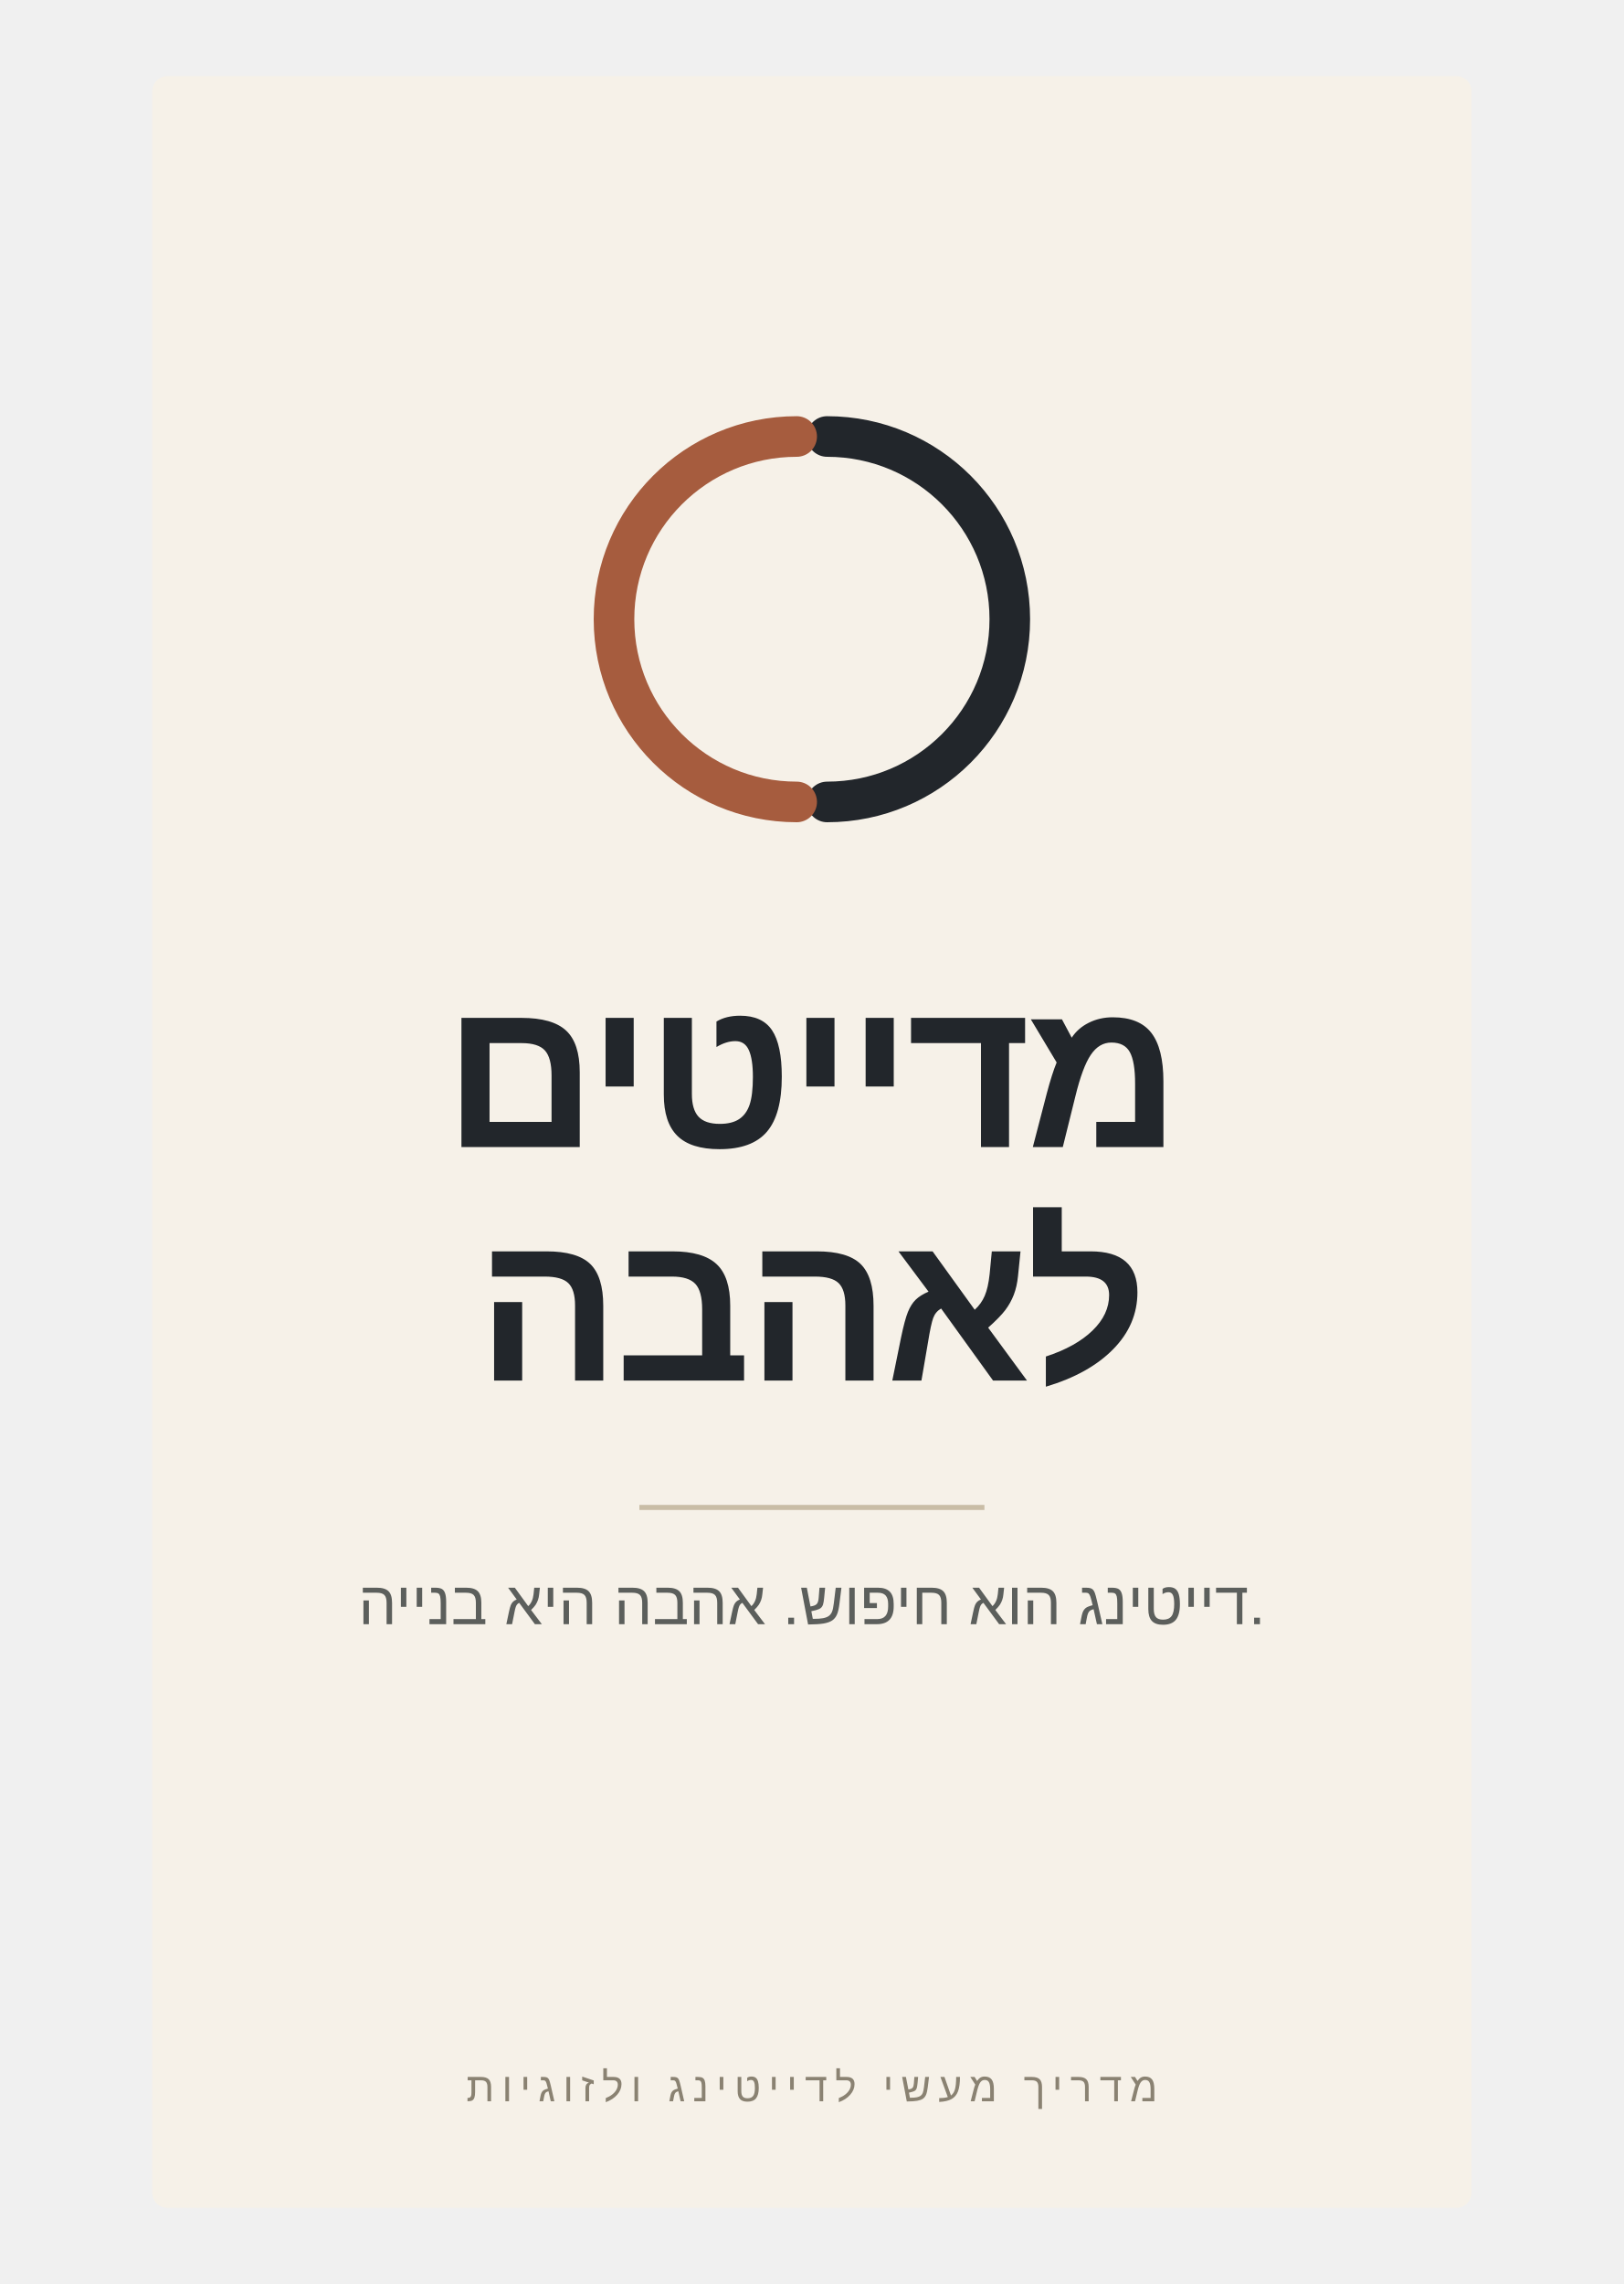
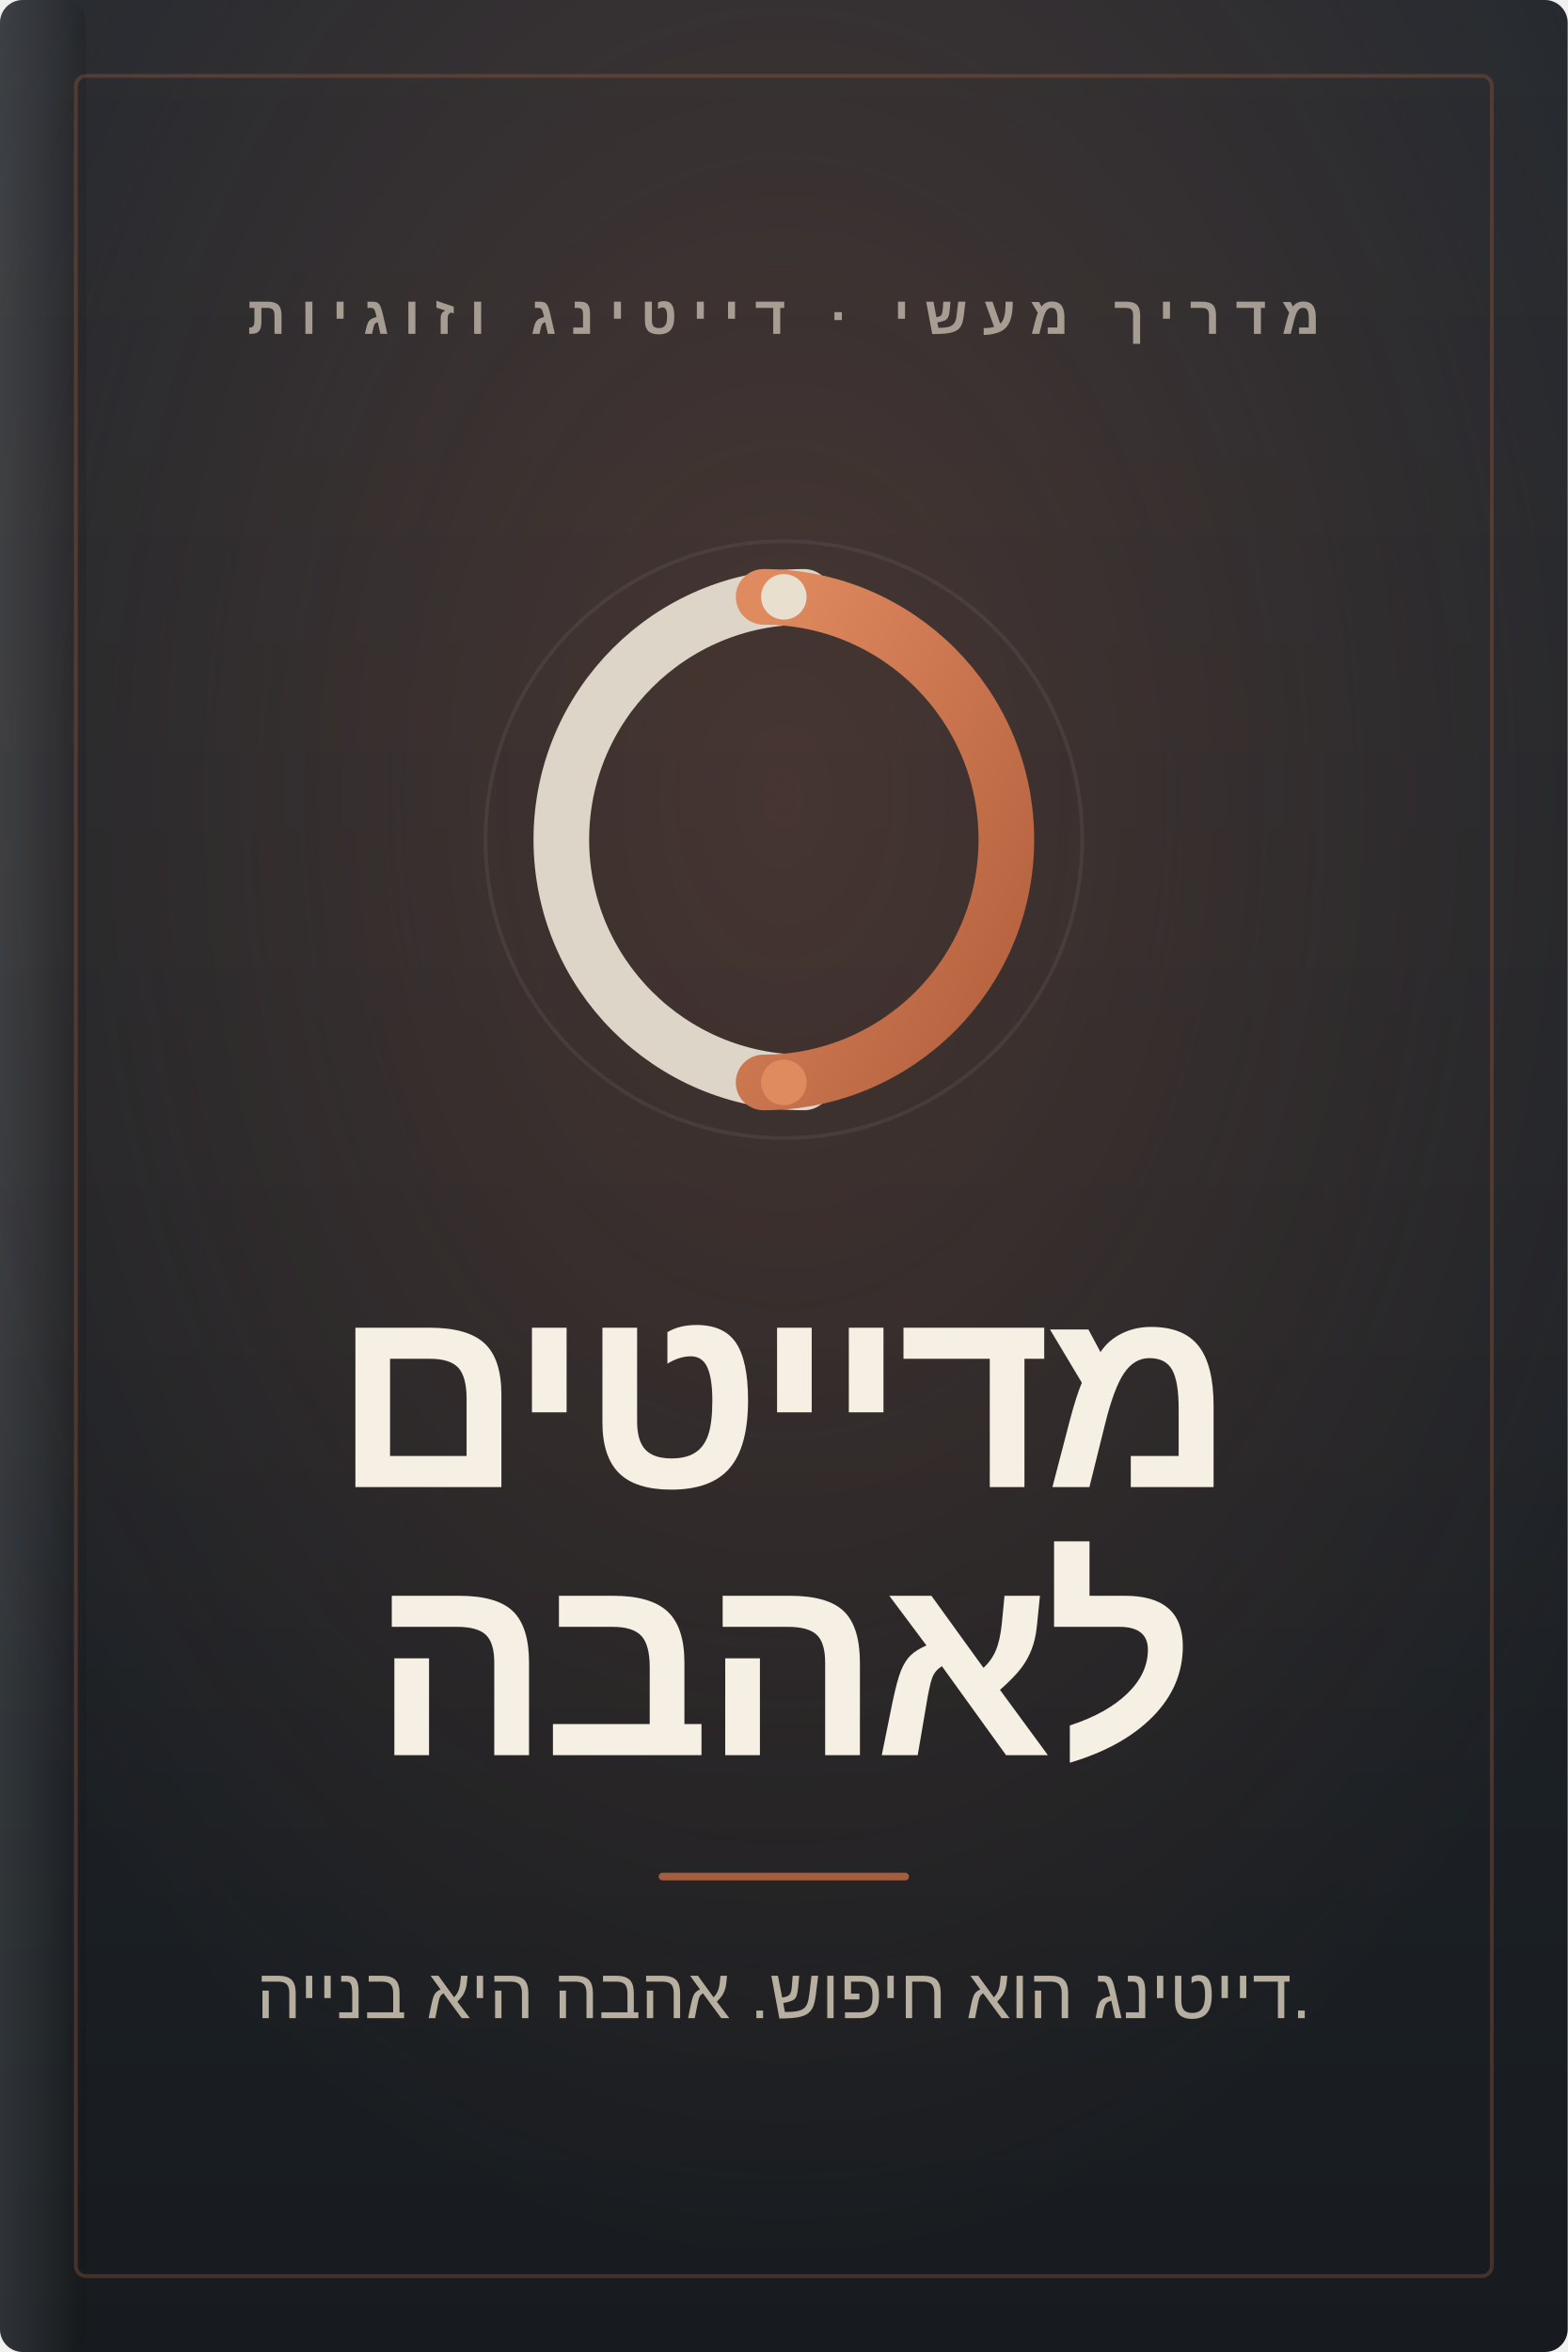
- <svg xmlns="http://www.w3.org/2000/svg" width="640" height="900" viewBox="0 0 640 900" role="img" aria-label="עטיפת הספר מדייטים לאהבה">
-   <rect x="60" y="30" width="520" height="840" rx="6" fill="#f6f1e8" />
-   <g fill="none" stroke-width="16" stroke-linecap="round" transform="translate(-20,0)">
-     <path d="M 346 172 A 72 72 0 0 1 346 316" stroke="#22262b" />
-     <path d="M 334 172 A 72 72 0 0 0 334 316" stroke="#a65c3e" />
+ <svg xmlns="http://www.w3.org/2000/svg" width="620" height="930" viewBox="0 0 620 930" role="img" aria-label="עטיפת הספר מדייטים לאהבה">
+   <defs>
+     <linearGradient id="ground" x1="0" y1="0" x2="0" y2="1">
+       <stop offset="0" stop-color="#252a30" />
+       <stop offset="0.55" stop-color="#1f2429" />
+       <stop offset="1" stop-color="#171b1f" />
+     </linearGradient>
+     <radialGradient id="glow" cx="0.5" cy="0.34" r="0.62">
+       <stop offset="0" stop-color="#a65c3e" stop-opacity="0.28" />
+       <stop offset="1" stop-color="#a65c3e" stop-opacity="0" />
+     </radialGradient>
+     <linearGradient id="arcWarm" x1="0" y1="0" x2="1" y2="1">
+       <stop offset="0" stop-color="#e08a5f" />
+       <stop offset="1" stop-color="#b25f3d" />
+     </linearGradient>
+     <linearGradient id="spine" x1="0" y1="0" x2="1" y2="0">
+       <stop offset="0" stop-color="#ffffff" stop-opacity="0.10" />
+       <stop offset="1" stop-color="#000000" stop-opacity="0.12" />
+     </linearGradient>
+   </defs>
+   <rect x="0" y="0" width="620" height="930" rx="9" fill="url(#ground)" />
+   <rect x="0" y="0" width="620" height="930" rx="9" fill="url(#glow)" />
+   <rect x="0" y="0" width="34" height="930" rx="9" fill="url(#spine)" />
+   <rect x="30" y="30" width="560" height="870" rx="4" fill="none" stroke="#a65c3e" stroke-opacity="0.34" stroke-width="1.5" />
+   <text x="310" y="132" text-anchor="middle" fill="#e9dfce" fill-opacity="0.62" font-family="Heebo, 'Segoe UI', Arial, sans-serif" font-size="21" font-weight="600" letter-spacing="6">מדריך מעשי · דייטינג וזוגיות</text>
+   <g transform="translate(310,332)">
+     <circle r="118" fill="none" stroke="#ffffff" stroke-opacity="0.06" stroke-width="1.5" />
+     <g fill="none" stroke-width="22" stroke-linecap="round">
+       <path d="M 8 -96 A 96 96 0 0 0 8 96" stroke="#efe7d8" stroke-opacity="0.9" />
+       <path d="M -8 -96 A 96 96 0 0 1 -8 96" stroke="url(#arcWarm)" />
+     </g>
+     <circle cx="0" cy="-96" r="9" fill="#e9dfce" />
+     <circle cx="0" cy="96" r="9" fill="#e08a5f" />
  </g>
-   <text x="320" y="452" text-anchor="middle" fill="#22262b" font-family="Heebo, 'Segoe UI', Arial, sans-serif" font-size="84" font-weight="800" letter-spacing="-2">מדייטים</text>
-   <text x="320" y="544" text-anchor="middle" fill="#22262b" font-family="Heebo, 'Segoe UI', Arial, sans-serif" font-size="84" font-weight="800" letter-spacing="-2">לאהבה</text>
-   <line x1="252" y1="594" x2="388" y2="594" stroke="#c9bda6" stroke-width="2" />
-   <text x="320" y="640" text-anchor="middle" fill="#5c5f5c" font-family="Heebo, 'Segoe UI', Arial, sans-serif" font-size="24" font-weight="500">דייטינג הוא חיפוש. אהבה היא בנייה.</text>
-   <text x="320" y="828" text-anchor="middle" fill="#8a8272" font-family="Heebo, 'Segoe UI', Arial, sans-serif" font-size="16" font-weight="500" letter-spacing="3">מדריך מעשי לדייטינג ולזוגיות</text>
+   <text x="310" y="588" text-anchor="middle" fill="#f6efe3" font-family="Heebo, 'Segoe UI', Arial, sans-serif" font-size="104" font-weight="800" letter-spacing="-3">מדייטים</text>
+   <text x="310" y="694" text-anchor="middle" fill="#f6efe3" font-family="Heebo, 'Segoe UI', Arial, sans-serif" font-size="104" font-weight="800" letter-spacing="-3">לאהבה</text>
+   <line x1="262" y1="742" x2="358" y2="742" stroke="#a65c3e" stroke-width="3" stroke-linecap="round" />
+   <text x="310" y="798" text-anchor="middle" fill="#d8cebc" fill-opacity="0.82" font-family="Heebo, 'Segoe UI', Arial, sans-serif" font-size="28" font-weight="500">דייטינג הוא חיפוש. אהבה היא בנייה.</text>
</svg>
